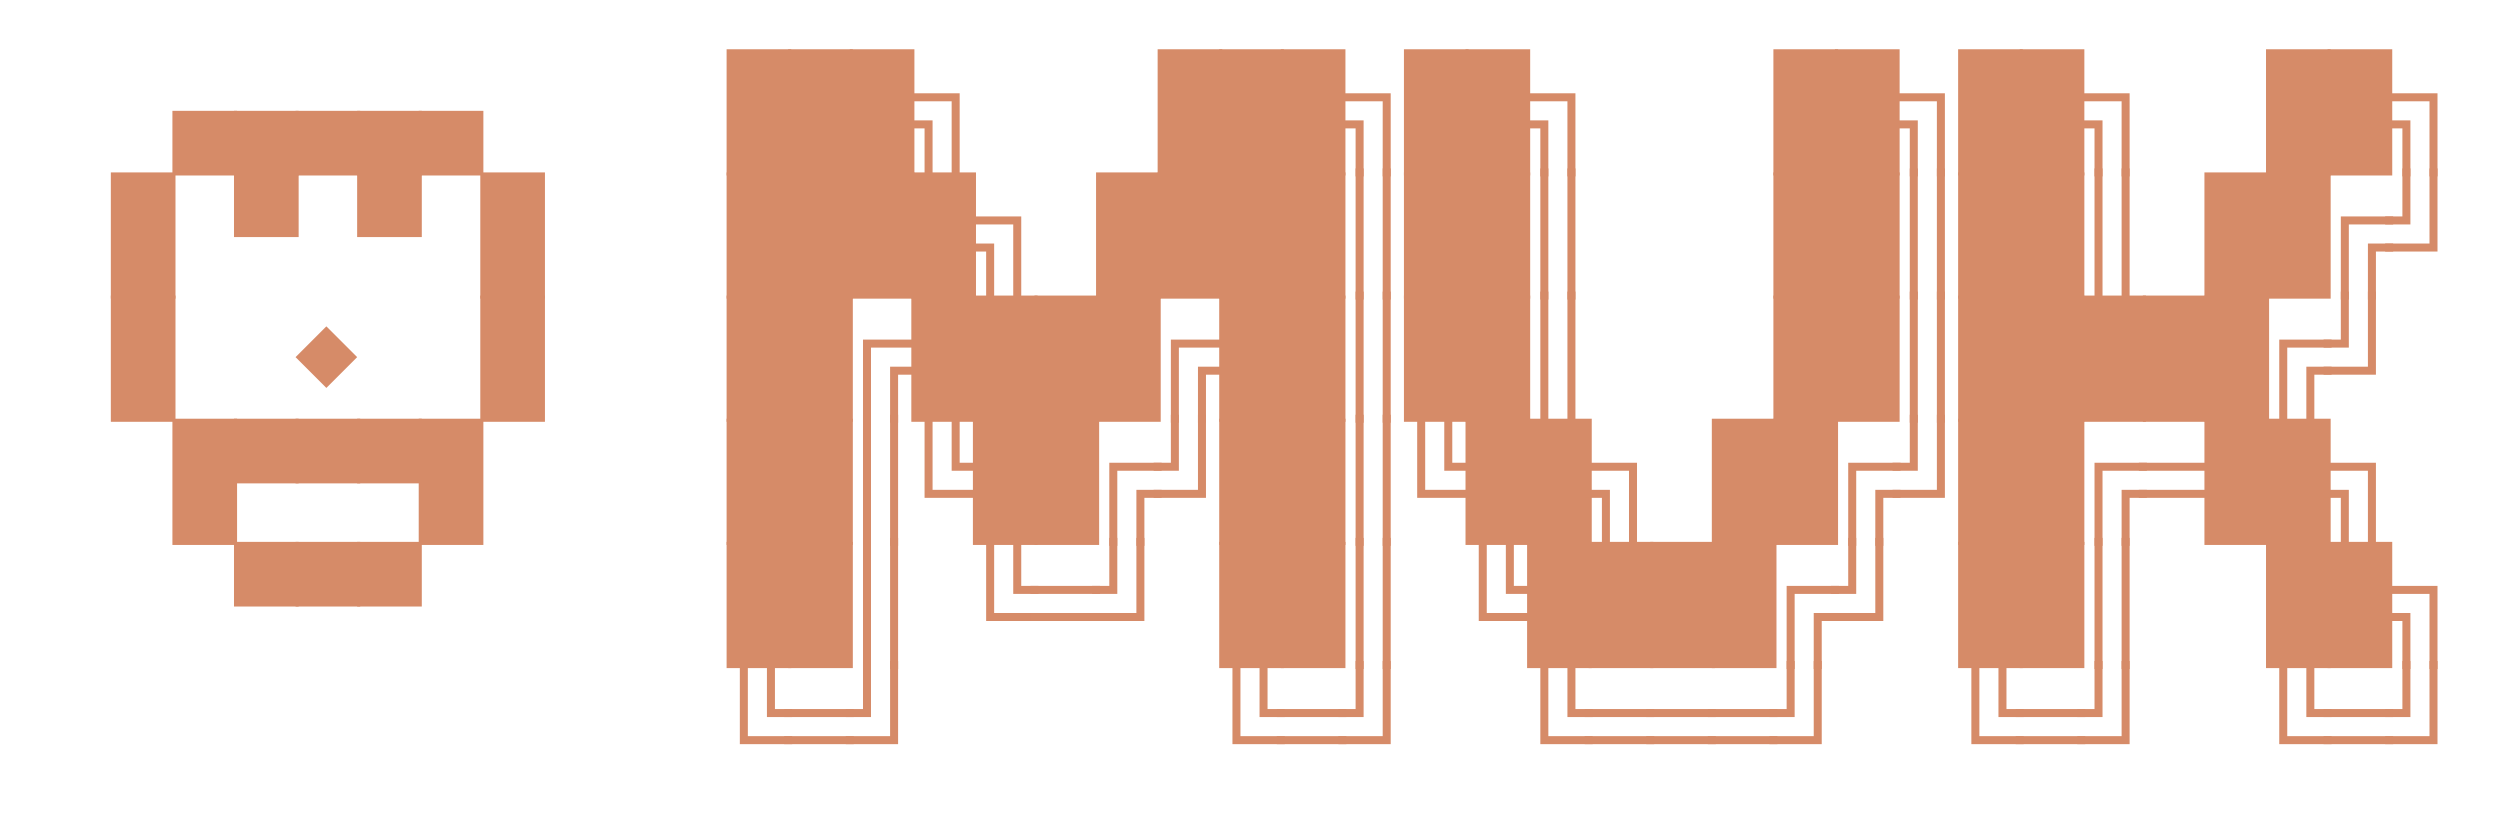
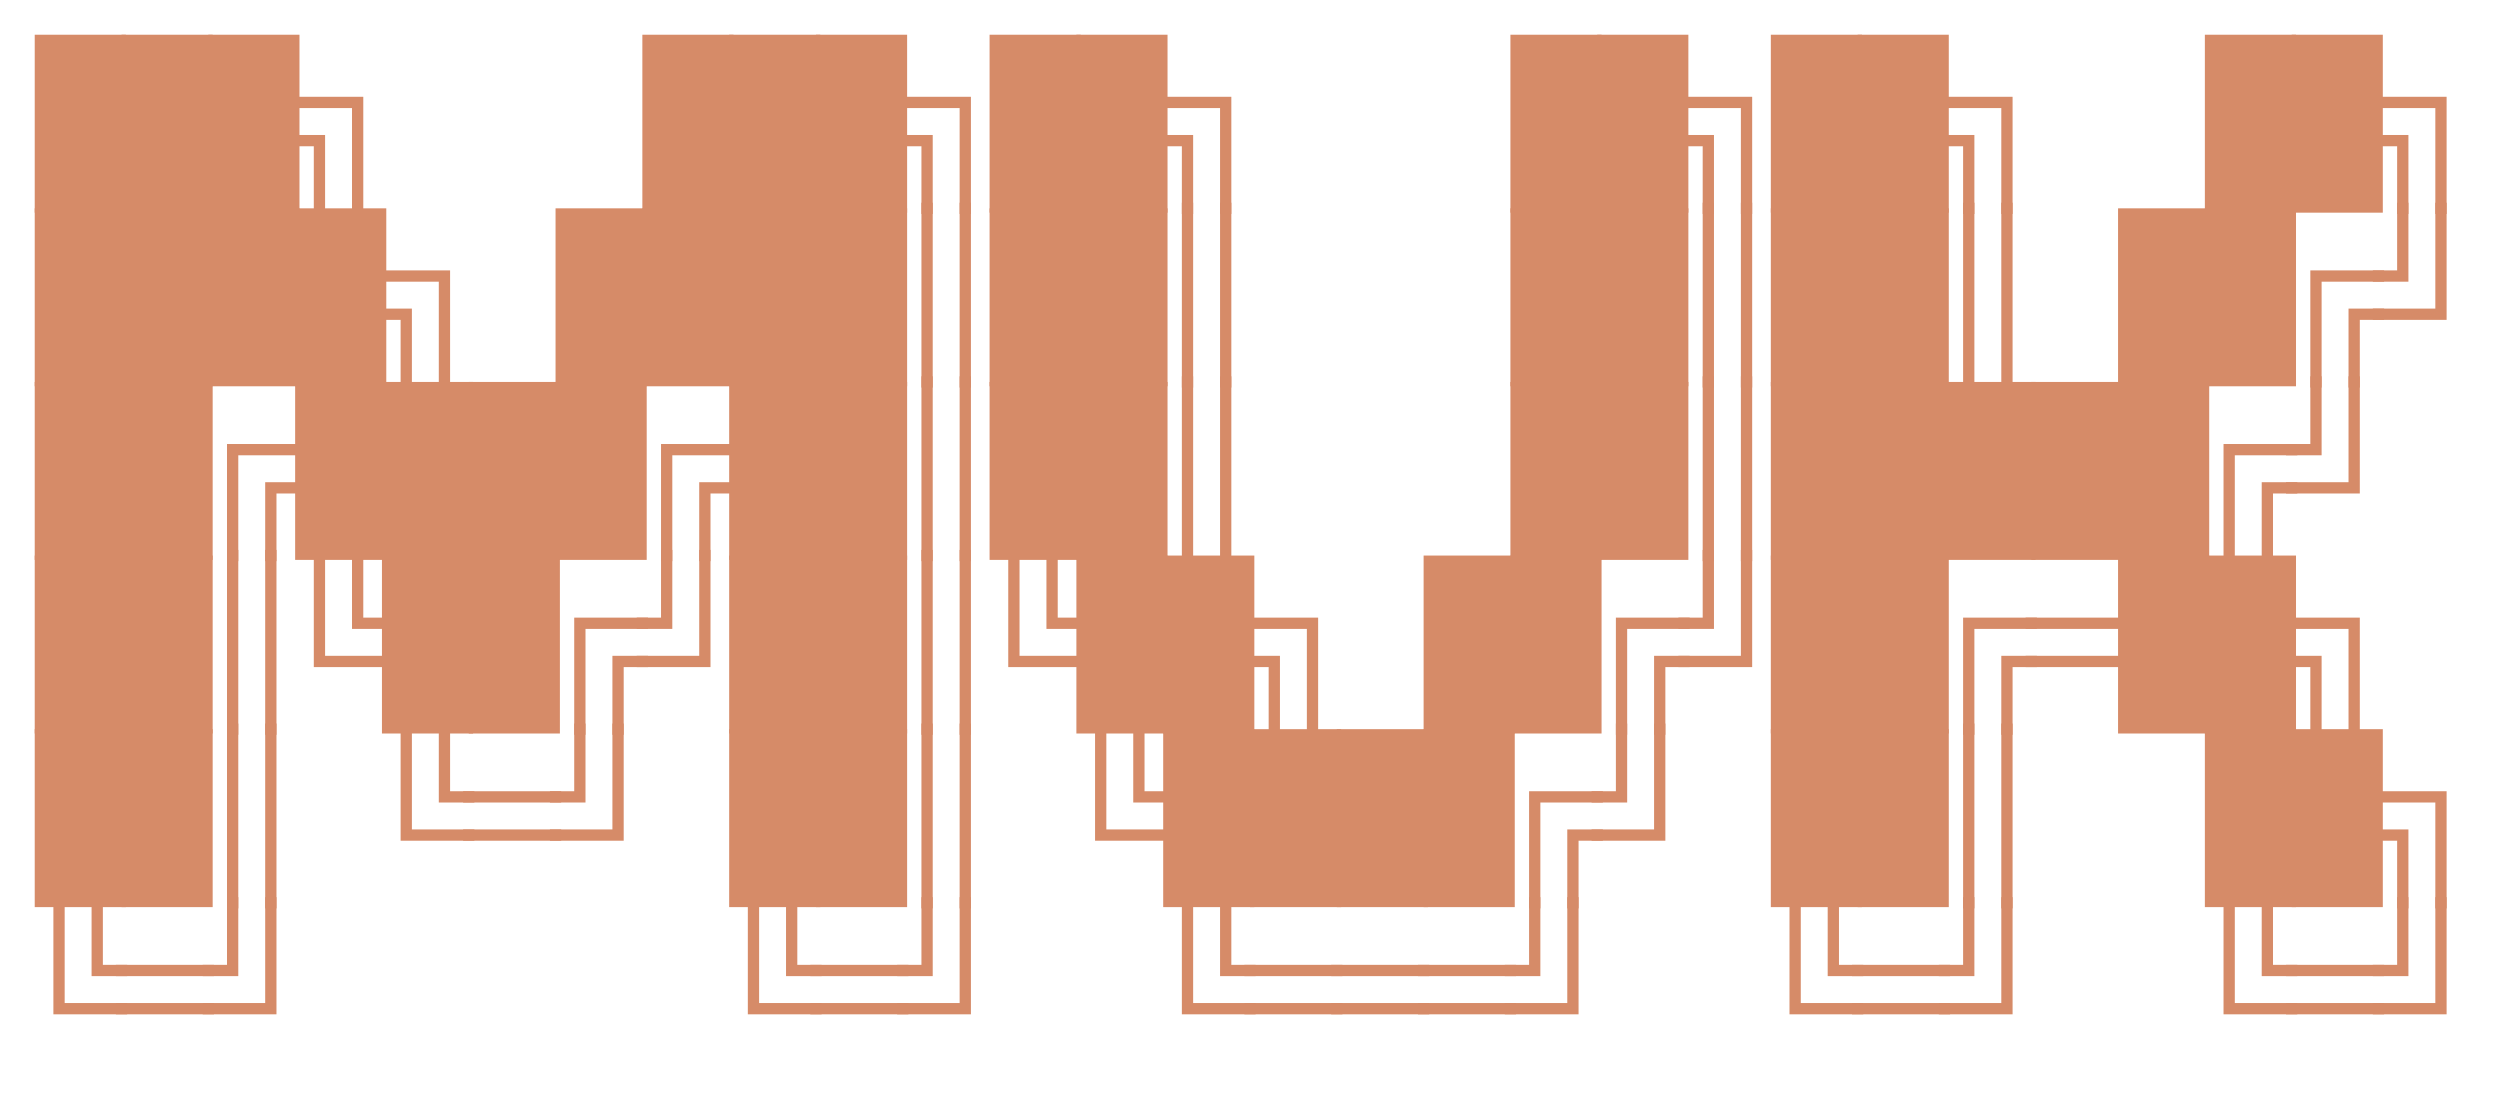
- <svg xmlns="http://www.w3.org/2000/svg" viewBox="0 0 406 136" width="406" height="136" role="img" aria-label="Matt VAPT Kit">
-   <g transform="translate(8 8)">
-     <g fill="#d68b68" stroke="#d68b68" stroke-linecap="square">
-       <rect stroke="none" x="20.0" y="10.0" width="10.5" height="10.5" />
-       <rect stroke="none" x="30.0" y="10.0" width="10.5" height="10.5" />
-       <rect stroke="none" x="40.0" y="10.0" width="10.5" height="10.5" />
-       <rect stroke="none" x="50.0" y="10.0" width="10.5" height="10.5" />
-       <rect stroke="none" x="60.0" y="10.0" width="10.5" height="10.5" />
+ <svg xmlns="http://www.w3.org/2000/svg" viewBox="0 0 288 128" width="288" height="128" role="img" aria-label="Matt VAPT Kit">
+   <g transform="translate(0.0 0.0) scale(1) translate(4.0 4.0)">
+     <g fill="#d68b68" stroke="#d68b68" stroke-width="1.3" stroke-linecap="square">
+       <rect stroke="none" x="0.0" y="0.0" width="10.5" height="20.5" />
+       <rect stroke="none" x="10.0" y="0.0" width="10.5" height="20.5" />
+       <rect stroke="none" x="20.0" y="0.0" width="10.5" height="20.5" />
+       <polyline fill="none" points="30.0,7.8 37.2,7.8 37.2,20.0" />
+       <polyline fill="none" points="30.0,12.2 32.8,12.2 32.8,20.0" />
+       <rect stroke="none" x="70.0" y="0.0" width="10.5" height="20.5" />
+       <rect stroke="none" x="80.0" y="0.0" width="10.5" height="20.5" />
+       <rect stroke="none" x="90.0" y="0.0" width="10.5" height="20.5" />
+       <polyline fill="none" points="100.0,7.8 107.2,7.8 107.2,20.0" />
+       <polyline fill="none" points="100.0,12.2 102.8,12.2 102.8,20.0" />
      <rect stroke="none" x="110.0" y="0.0" width="10.5" height="20.5" />
      <rect stroke="none" x="120.0" y="0.0" width="10.5" height="20.5" />
-       <rect stroke="none" x="130.0" y="0.0" width="10.5" height="20.5" />
-       <polyline fill="none" stroke-width="1.3" points="140.0,7.8 147.2,7.8 147.2,20.0" />
-       <polyline fill="none" stroke-width="1.3" points="140.0,12.2 142.8,12.2 142.8,20.0" />
+       <polyline fill="none" points="130.0,7.8 137.2,7.8 137.2,20.0" />
+       <polyline fill="none" points="130.0,12.2 132.8,12.2 132.8,20.0" />
+       <rect stroke="none" x="170.0" y="0.0" width="10.5" height="20.5" />
      <rect stroke="none" x="180.0" y="0.0" width="10.5" height="20.5" />
-       <rect stroke="none" x="190.0" y="0.0" width="10.5" height="20.5" />
+       <polyline fill="none" points="190.0,7.8 197.2,7.8 197.2,20.0" />
+       <polyline fill="none" points="190.0,12.2 192.8,12.2 192.8,20.0" />
      <rect stroke="none" x="200.0" y="0.0" width="10.5" height="20.5" />
-       <polyline fill="none" stroke-width="1.3" points="210.0,7.8 217.2,7.8 217.2,20.0" />
-       <polyline fill="none" stroke-width="1.3" points="210.0,12.2 212.8,12.2 212.8,20.0" />
-       <rect stroke="none" x="220.0" y="0.0" width="10.5" height="20.5" />
-       <rect stroke="none" x="230.0" y="0.0" width="10.5" height="20.5" />
-       <polyline fill="none" stroke-width="1.3" points="240.0,7.8 247.2,7.8 247.2,20.0" />
-       <polyline fill="none" stroke-width="1.3" points="240.0,12.2 242.8,12.2 242.8,20.0" />
-       <rect stroke="none" x="280.0" y="0.0" width="10.5" height="20.5" />
-       <rect stroke="none" x="290.0" y="0.0" width="10.5" height="20.5" />
-       <polyline fill="none" stroke-width="1.3" points="300.0,7.8 307.2,7.8 307.2,20.0" />
-       <polyline fill="none" stroke-width="1.3" points="300.0,12.2 302.8,12.2 302.8,20.0" />
-       <rect stroke="none" x="310.0" y="0.0" width="10.5" height="20.5" />
-       <rect stroke="none" x="320.0" y="0.0" width="10.5" height="20.5" />
-       <polyline fill="none" stroke-width="1.3" points="330.0,7.8 337.2,7.8 337.2,20.0" />
-       <polyline fill="none" stroke-width="1.3" points="330.0,12.2 332.8,12.2 332.8,20.0" />
-       <rect stroke="none" x="360.0" y="0.0" width="10.5" height="20.5" />
-       <rect stroke="none" x="370.0" y="0.0" width="10.5" height="20.5" />
-       <polyline fill="none" stroke-width="1.3" points="380.0,7.8 387.2,7.8 387.2,20.0" />
-       <polyline fill="none" stroke-width="1.3" points="380.0,12.2 382.8,12.2 382.8,20.0" />
+       <rect stroke="none" x="210.0" y="0.0" width="10.5" height="20.5" />
+       <polyline fill="none" points="220.0,7.8 227.2,7.8 227.2,20.0" />
+       <polyline fill="none" points="220.0,12.2 222.8,12.2 222.8,20.0" />
+       <rect stroke="none" x="250.0" y="0.0" width="10.5" height="20.5" />
+       <rect stroke="none" x="260.0" y="0.0" width="10.5" height="20.5" />
+       <polyline fill="none" points="270.0,7.8 277.2,7.8 277.2,20.0" />
+       <polyline fill="none" points="270.0,12.2 272.8,12.2 272.8,20.0" />
+       <rect stroke="none" x="0.0" y="20.0" width="10.5" height="20.5" />
      <rect stroke="none" x="10.0" y="20.0" width="10.5" height="20.5" />
-       <rect stroke="none" x="30.0" y="20.0" width="10.5" height="10.5" />
-       <rect stroke="none" x="50.0" y="20.0" width="10.5" height="10.5" />
+       <rect stroke="none" x="20.0" y="20.0" width="10.5" height="20.5" />
+       <rect stroke="none" x="30.0" y="20.0" width="10.5" height="20.5" />
+       <polyline fill="none" points="40.0,27.8 47.2,27.8 47.2,40.0" />
+       <polyline fill="none" points="40.0,32.2 42.8,32.2 42.8,40.0" />
+       <rect stroke="none" x="60.0" y="20.0" width="10.5" height="20.5" />
      <rect stroke="none" x="70.0" y="20.0" width="10.5" height="20.5" />
+       <rect stroke="none" x="80.0" y="20.0" width="10.5" height="20.5" />
+       <rect stroke="none" x="90.0" y="20.0" width="10.5" height="20.5" />
+       <polyline fill="none" points="102.8,20.0 102.8,40.0" />
+       <polyline fill="none" points="107.2,20.0 107.2,40.0" />
      <rect stroke="none" x="110.0" y="20.0" width="10.5" height="20.5" />
      <rect stroke="none" x="120.0" y="20.0" width="10.5" height="20.5" />
-       <rect stroke="none" x="130.0" y="20.0" width="10.5" height="20.5" />
-       <rect stroke="none" x="140.0" y="20.0" width="10.5" height="20.5" />
-       <polyline fill="none" stroke-width="1.3" points="150.0,27.8 157.2,27.8 157.2,40.0" />
-       <polyline fill="none" stroke-width="1.3" points="150.0,32.2 152.8,32.2 152.8,40.0" />
+       <polyline fill="none" points="132.8,20.0 132.8,40.0" />
+       <polyline fill="none" points="137.2,20.0 137.2,40.0" />
      <rect stroke="none" x="170.0" y="20.0" width="10.5" height="20.5" />
      <rect stroke="none" x="180.0" y="20.0" width="10.5" height="20.5" />
-       <rect stroke="none" x="190.0" y="20.0" width="10.5" height="20.5" />
+       <polyline fill="none" points="192.8,20.0 192.8,40.0" />
+       <polyline fill="none" points="197.2,20.0 197.2,40.0" />
      <rect stroke="none" x="200.0" y="20.0" width="10.5" height="20.5" />
-       <polyline fill="none" stroke-width="1.3" points="212.8,20.0 212.8,40.0" />
-       <polyline fill="none" stroke-width="1.3" points="217.2,20.0 217.2,40.0" />
-       <rect stroke="none" x="220.0" y="20.0" width="10.5" height="20.5" />
-       <rect stroke="none" x="230.0" y="20.0" width="10.5" height="20.5" />
-       <polyline fill="none" stroke-width="1.3" points="242.8,20.0 242.8,40.0" />
-       <polyline fill="none" stroke-width="1.3" points="247.2,20.0 247.2,40.0" />
-       <rect stroke="none" x="280.0" y="20.0" width="10.5" height="20.5" />
-       <rect stroke="none" x="290.0" y="20.0" width="10.5" height="20.5" />
-       <polyline fill="none" stroke-width="1.3" points="302.8,20.0 302.8,40.0" />
-       <polyline fill="none" stroke-width="1.3" points="307.2,20.0 307.2,40.0" />
-       <rect stroke="none" x="310.0" y="20.0" width="10.5" height="20.5" />
-       <rect stroke="none" x="320.0" y="20.0" width="10.5" height="20.5" />
-       <polyline fill="none" stroke-width="1.3" points="332.8,20.0 332.8,40.0" />
-       <polyline fill="none" stroke-width="1.3" points="337.2,20.0 337.2,40.0" />
-       <rect stroke="none" x="350.0" y="20.0" width="10.5" height="20.5" />
-       <rect stroke="none" x="360.0" y="20.0" width="10.5" height="20.5" />
-       <polyline fill="none" stroke-width="1.3" points="380.0,27.8 372.8,27.8 372.8,40.0" />
-       <polyline fill="none" stroke-width="1.3" points="380.0,32.2 377.2,32.2 377.2,40.0" />
-       <polyline fill="none" stroke-width="1.3" points="387.2,20.0 387.2,32.2 380.0,32.2" />
-       <polyline fill="none" stroke-width="1.3" points="382.8,20.0 382.8,27.8 380.0,27.8" />
+       <rect stroke="none" x="210.0" y="20.0" width="10.5" height="20.5" />
+       <polyline fill="none" points="222.8,20.0 222.8,40.0" />
+       <polyline fill="none" points="227.2,20.0 227.2,40.0" />
+       <rect stroke="none" x="240.0" y="20.0" width="10.5" height="20.5" />
+       <rect stroke="none" x="250.0" y="20.0" width="10.5" height="20.5" />
+       <polyline fill="none" points="270.0,27.8 262.8,27.8 262.8,40.0" />
+       <polyline fill="none" points="270.0,32.2 267.2,32.2 267.2,40.0" />
+       <polyline fill="none" points="277.2,20.0 277.2,32.2 270.0,32.2" />
+       <polyline fill="none" points="272.8,20.0 272.8,27.8 270.0,27.8" />
+       <rect stroke="none" x="0.0" y="40.0" width="10.5" height="20.5" />
      <rect stroke="none" x="10.0" y="40.0" width="10.5" height="20.5" />
-       <path stroke="none" d="M45.0 45.0L50.0 50.0L45.0 55.0L40.0 50.0Z" />
-       <rect stroke="none" x="70.0" y="40.0" width="10.5" height="20.5" />
+       <polyline fill="none" points="30.0,47.8 22.8,47.8 22.8,60.0" />
+       <polyline fill="none" points="30.0,52.2 27.2,52.2 27.2,60.0" />
+       <rect stroke="none" x="30.0" y="40.0" width="10.5" height="20.5" />
+       <rect stroke="none" x="40.0" y="40.0" width="10.5" height="20.5" />
+       <rect stroke="none" x="50.0" y="40.0" width="10.5" height="20.5" />
+       <rect stroke="none" x="60.0" y="40.0" width="10.5" height="20.5" />
+       <polyline fill="none" points="80.0,47.8 72.8,47.8 72.8,60.0" />
+       <polyline fill="none" points="80.0,52.2 77.2,52.2 77.2,60.0" />
+       <rect stroke="none" x="80.0" y="40.0" width="10.5" height="20.5" />
+       <rect stroke="none" x="90.0" y="40.0" width="10.5" height="20.5" />
+       <polyline fill="none" points="102.8,40.0 102.8,60.0" />
+       <polyline fill="none" points="107.2,40.0 107.2,60.0" />
      <rect stroke="none" x="110.0" y="40.0" width="10.5" height="20.5" />
      <rect stroke="none" x="120.0" y="40.0" width="10.5" height="20.5" />
-       <polyline fill="none" stroke-width="1.3" points="140.0,47.8 132.8,47.8 132.8,60.0" />
-       <polyline fill="none" stroke-width="1.3" points="140.0,52.2 137.2,52.2 137.2,60.0" />
-       <rect stroke="none" x="140.0" y="40.0" width="10.5" height="20.5" />
-       <rect stroke="none" x="150.0" y="40.0" width="10.5" height="20.5" />
-       <rect stroke="none" x="160.0" y="40.0" width="10.5" height="20.5" />
+       <polyline fill="none" points="132.8,40.0 132.8,60.0" />
+       <polyline fill="none" points="137.2,40.0 137.2,60.0" />
      <rect stroke="none" x="170.0" y="40.0" width="10.5" height="20.5" />
-       <polyline fill="none" stroke-width="1.3" points="190.0,47.8 182.8,47.8 182.8,60.0" />
-       <polyline fill="none" stroke-width="1.3" points="190.0,52.2 187.2,52.2 187.2,60.0" />
-       <rect stroke="none" x="190.0" y="40.0" width="10.5" height="20.5" />
+       <rect stroke="none" x="180.0" y="40.0" width="10.5" height="20.5" />
+       <polyline fill="none" points="192.8,40.0 192.8,60.0" />
+       <polyline fill="none" points="197.2,40.0 197.2,60.0" />
      <rect stroke="none" x="200.0" y="40.0" width="10.5" height="20.5" />
-       <polyline fill="none" stroke-width="1.3" points="212.8,40.0 212.8,60.0" />
-       <polyline fill="none" stroke-width="1.3" points="217.2,40.0 217.2,60.0" />
+       <rect stroke="none" x="210.0" y="40.0" width="10.5" height="20.5" />
      <rect stroke="none" x="220.0" y="40.0" width="10.5" height="20.5" />
      <rect stroke="none" x="230.0" y="40.0" width="10.5" height="20.5" />
-       <polyline fill="none" stroke-width="1.3" points="242.8,40.0 242.8,60.0" />
-       <polyline fill="none" stroke-width="1.3" points="247.2,40.0 247.2,60.0" />
-       <rect stroke="none" x="280.0" y="40.0" width="10.5" height="20.5" />
-       <rect stroke="none" x="290.0" y="40.0" width="10.5" height="20.5" />
-       <polyline fill="none" stroke-width="1.3" points="302.8,40.0 302.8,60.0" />
-       <polyline fill="none" stroke-width="1.3" points="307.2,40.0 307.2,60.0" />
-       <rect stroke="none" x="310.0" y="40.0" width="10.5" height="20.5" />
-       <rect stroke="none" x="320.0" y="40.0" width="10.5" height="20.5" />
-       <rect stroke="none" x="330.0" y="40.0" width="10.5" height="20.5" />
-       <rect stroke="none" x="340.0" y="40.0" width="10.5" height="20.5" />
-       <rect stroke="none" x="350.0" y="40.0" width="10.5" height="20.5" />
-       <polyline fill="none" stroke-width="1.3" points="370.0,47.8 362.8,47.8 362.8,60.0" />
-       <polyline fill="none" stroke-width="1.3" points="370.0,52.2 367.2,52.2 367.2,60.0" />
-       <polyline fill="none" stroke-width="1.3" points="377.2,40.0 377.2,52.2 370.0,52.2" />
-       <polyline fill="none" stroke-width="1.3" points="372.8,40.0 372.8,47.8 370.0,47.8" />
-       <rect stroke="none" x="20.0" y="60.0" width="10.5" height="20.5" />
-       <rect stroke="none" x="30.0" y="60.0" width="10.5" height="10.5" />
-       <rect stroke="none" x="40.0" y="60.0" width="10.5" height="10.5" />
-       <rect stroke="none" x="50.0" y="60.0" width="10.5" height="10.5" />
-       <rect stroke="none" x="60.0" y="60.0" width="10.5" height="20.5" />
-       <rect stroke="none" x="110.0" y="60.0" width="10.5" height="20.5" />
+       <rect stroke="none" x="240.0" y="40.0" width="10.5" height="20.5" />
+       <polyline fill="none" points="260.0,47.8 252.8,47.8 252.8,60.0" />
+       <polyline fill="none" points="260.0,52.2 257.2,52.2 257.2,60.0" />
+       <polyline fill="none" points="267.2,40.0 267.2,52.2 260.0,52.2" />
+       <polyline fill="none" points="262.8,40.0 262.8,47.8 260.0,47.8" />
+       <rect stroke="none" x="0.0" y="60.0" width="10.5" height="20.5" />
+       <rect stroke="none" x="10.0" y="60.0" width="10.5" height="20.5" />
+       <polyline fill="none" points="22.8,60.0 22.8,80.0" />
+       <polyline fill="none" points="27.2,60.0 27.2,80.0" />
+       <polyline fill="none" points="32.8,60.0 32.8,72.2 40.0,72.2" />
+       <polyline fill="none" points="37.2,60.0 37.2,67.8 40.0,67.8" />
+       <rect stroke="none" x="40.0" y="60.0" width="10.5" height="20.5" />
+       <rect stroke="none" x="50.0" y="60.0" width="10.5" height="20.5" />
+       <polyline fill="none" points="70.0,67.8 62.8,67.8 62.8,80.0" />
+       <polyline fill="none" points="70.0,72.2 67.2,72.2 67.2,80.0" />
+       <polyline fill="none" points="77.2,60.0 77.2,72.2 70.0,72.2" />
+       <polyline fill="none" points="72.8,60.0 72.8,67.8 70.0,67.8" />
+       <rect stroke="none" x="80.0" y="60.0" width="10.5" height="20.5" />
+       <rect stroke="none" x="90.0" y="60.0" width="10.5" height="20.5" />
+       <polyline fill="none" points="102.8,60.0 102.8,80.0" />
+       <polyline fill="none" points="107.2,60.0 107.2,80.0" />
+       <polyline fill="none" points="112.8,60.0 112.8,72.2 120.0,72.2" />
+       <polyline fill="none" points="117.2,60.0 117.2,67.8 120.0,67.8" />
      <rect stroke="none" x="120.0" y="60.0" width="10.5" height="20.5" />
-       <polyline fill="none" stroke-width="1.3" points="132.8,60.0 132.8,80.0" />
-       <polyline fill="none" stroke-width="1.3" points="137.2,60.0 137.2,80.0" />
-       <polyline fill="none" stroke-width="1.3" points="142.8,60.0 142.8,72.2 150.0,72.2" />
-       <polyline fill="none" stroke-width="1.3" points="147.2,60.0 147.2,67.8 150.0,67.8" />
-       <rect stroke="none" x="150.0" y="60.0" width="10.5" height="20.5" />
+       <rect stroke="none" x="130.0" y="60.0" width="10.5" height="20.5" />
+       <polyline fill="none" points="140.0,67.8 147.2,67.8 147.2,80.0" />
+       <polyline fill="none" points="140.0,72.2 142.8,72.2 142.8,80.0" />
      <rect stroke="none" x="160.0" y="60.0" width="10.5" height="20.5" />
-       <polyline fill="none" stroke-width="1.3" points="180.0,67.8 172.8,67.8 172.8,80.0" />
-       <polyline fill="none" stroke-width="1.3" points="180.0,72.2 177.2,72.2 177.2,80.0" />
-       <polyline fill="none" stroke-width="1.3" points="187.2,60.0 187.2,72.2 180.0,72.2" />
-       <polyline fill="none" stroke-width="1.3" points="182.8,60.0 182.8,67.8 180.0,67.8" />
-       <rect stroke="none" x="190.0" y="60.0" width="10.5" height="20.5" />
+       <rect stroke="none" x="170.0" y="60.0" width="10.5" height="20.5" />
+       <polyline fill="none" points="190.0,67.8 182.8,67.8 182.8,80.0" />
+       <polyline fill="none" points="190.0,72.2 187.2,72.2 187.2,80.0" />
+       <polyline fill="none" points="197.2,60.0 197.2,72.2 190.0,72.2" />
+       <polyline fill="none" points="192.8,60.0 192.8,67.8 190.0,67.8" />
      <rect stroke="none" x="200.0" y="60.0" width="10.5" height="20.5" />
-       <polyline fill="none" stroke-width="1.3" points="212.8,60.0 212.8,80.0" />
-       <polyline fill="none" stroke-width="1.3" points="217.2,60.0 217.2,80.0" />
-       <polyline fill="none" stroke-width="1.3" points="222.8,60.0 222.8,72.2 230.0,72.2" />
-       <polyline fill="none" stroke-width="1.3" points="227.2,60.0 227.2,67.8 230.0,67.8" />
-       <rect stroke="none" x="230.0" y="60.0" width="10.5" height="20.5" />
+       <rect stroke="none" x="210.0" y="60.0" width="10.5" height="20.5" />
+       <polyline fill="none" points="230.0,67.8 222.8,67.8 222.8,80.0" />
+       <polyline fill="none" points="230.0,72.2 227.2,72.2 227.2,80.0" />
+       <polyline fill="none" points="230.0,67.8 240.0,67.8" />
+       <polyline fill="none" points="230.0,72.2 240.0,72.2" />
      <rect stroke="none" x="240.0" y="60.0" width="10.5" height="20.5" />
-       <polyline fill="none" stroke-width="1.3" points="250.0,67.8 257.2,67.8 257.2,80.0" />
-       <polyline fill="none" stroke-width="1.3" points="250.0,72.2 252.8,72.2 252.8,80.0" />
-       <rect stroke="none" x="270.0" y="60.0" width="10.5" height="20.5" />
-       <rect stroke="none" x="280.0" y="60.0" width="10.5" height="20.5" />
-       <polyline fill="none" stroke-width="1.3" points="300.0,67.8 292.8,67.8 292.8,80.0" />
-       <polyline fill="none" stroke-width="1.3" points="300.0,72.2 297.2,72.2 297.2,80.0" />
-       <polyline fill="none" stroke-width="1.3" points="307.2,60.0 307.2,72.2 300.0,72.2" />
-       <polyline fill="none" stroke-width="1.3" points="302.8,60.0 302.8,67.8 300.0,67.8" />
-       <rect stroke="none" x="310.0" y="60.0" width="10.5" height="20.5" />
-       <rect stroke="none" x="320.0" y="60.0" width="10.5" height="20.5" />
-       <polyline fill="none" stroke-width="1.3" points="340.0,67.8 332.8,67.8 332.8,80.0" />
-       <polyline fill="none" stroke-width="1.3" points="340.0,72.2 337.2,72.2 337.2,80.0" />
-       <polyline fill="none" stroke-width="1.3" points="340.0,67.8 350.0,67.8" />
-       <polyline fill="none" stroke-width="1.3" points="340.0,72.2 350.0,72.2" />
-       <rect stroke="none" x="350.0" y="60.0" width="10.5" height="20.5" />
-       <rect stroke="none" x="360.0" y="60.0" width="10.5" height="20.5" />
-       <polyline fill="none" stroke-width="1.3" points="370.0,67.8 377.2,67.8 377.2,80.0" />
-       <polyline fill="none" stroke-width="1.3" points="370.0,72.2 372.8,72.2 372.8,80.0" />
-       <rect stroke="none" x="30.0" y="80.0" width="10.5" height="10.5" />
-       <rect stroke="none" x="40.0" y="80.0" width="10.5" height="10.5" />
-       <rect stroke="none" x="50.0" y="80.0" width="10.5" height="10.5" />
-       <rect stroke="none" x="110.0" y="80.0" width="10.5" height="20.5" />
-       <rect stroke="none" x="120.0" y="80.0" width="10.5" height="20.5" />
-       <polyline fill="none" stroke-width="1.3" points="132.8,80.0 132.8,100.0" />
-       <polyline fill="none" stroke-width="1.3" points="137.2,80.0 137.2,100.0" />
-       <polyline fill="none" stroke-width="1.3" points="152.8,80.0 152.8,92.2 160.0,92.2" />
-       <polyline fill="none" stroke-width="1.3" points="157.2,80.0 157.2,87.8 160.0,87.8" />
-       <polyline fill="none" stroke-width="1.3" points="160.0,87.8 170.0,87.8" />
-       <polyline fill="none" stroke-width="1.3" points="160.0,92.2 170.0,92.2" />
-       <polyline fill="none" stroke-width="1.3" points="177.2,80.0 177.2,92.2 170.0,92.2" />
-       <polyline fill="none" stroke-width="1.3" points="172.8,80.0 172.8,87.8 170.0,87.8" />
-       <rect stroke="none" x="190.0" y="80.0" width="10.5" height="20.5" />
+       <rect stroke="none" x="250.0" y="60.0" width="10.5" height="20.5" />
+       <polyline fill="none" points="260.0,67.8 267.2,67.8 267.2,80.0" />
+       <polyline fill="none" points="260.0,72.2 262.8,72.2 262.8,80.0" />
+       <rect stroke="none" x="0.0" y="80.0" width="10.5" height="20.5" />
+       <rect stroke="none" x="10.0" y="80.0" width="10.5" height="20.5" />
+       <polyline fill="none" points="22.8,80.0 22.8,100.0" />
+       <polyline fill="none" points="27.2,80.0 27.2,100.0" />
+       <polyline fill="none" points="42.8,80.0 42.8,92.2 50.0,92.2" />
+       <polyline fill="none" points="47.2,80.0 47.2,87.8 50.0,87.8" />
+       <polyline fill="none" points="50.0,87.8 60.0,87.8" />
+       <polyline fill="none" points="50.0,92.2 60.0,92.2" />
+       <polyline fill="none" points="67.2,80.0 67.2,92.2 60.0,92.2" />
+       <polyline fill="none" points="62.8,80.0 62.8,87.8 60.0,87.8" />
+       <rect stroke="none" x="80.0" y="80.0" width="10.5" height="20.5" />
+       <rect stroke="none" x="90.0" y="80.0" width="10.5" height="20.5" />
+       <polyline fill="none" points="102.8,80.0 102.8,100.0" />
+       <polyline fill="none" points="107.2,80.0 107.2,100.0" />
+       <polyline fill="none" points="122.8,80.0 122.8,92.2 130.0,92.2" />
+       <polyline fill="none" points="127.2,80.0 127.2,87.8 130.0,87.8" />
+       <rect stroke="none" x="130.0" y="80.0" width="10.5" height="20.5" />
+       <rect stroke="none" x="140.0" y="80.0" width="10.5" height="20.5" />
+       <rect stroke="none" x="150.0" y="80.0" width="10.5" height="20.5" />
+       <rect stroke="none" x="160.0" y="80.0" width="10.5" height="20.5" />
+       <polyline fill="none" points="180.0,87.8 172.8,87.8 172.8,100.0" />
+       <polyline fill="none" points="180.0,92.2 177.2,92.2 177.2,100.0" />
+       <polyline fill="none" points="187.2,80.0 187.2,92.2 180.0,92.2" />
+       <polyline fill="none" points="182.8,80.0 182.8,87.8 180.0,87.8" />
      <rect stroke="none" x="200.0" y="80.0" width="10.5" height="20.5" />
-       <polyline fill="none" stroke-width="1.3" points="212.8,80.0 212.8,100.0" />
-       <polyline fill="none" stroke-width="1.3" points="217.2,80.0 217.2,100.0" />
-       <polyline fill="none" stroke-width="1.3" points="232.8,80.0 232.8,92.2 240.0,92.2" />
-       <polyline fill="none" stroke-width="1.3" points="237.2,80.0 237.2,87.8 240.0,87.8" />
-       <rect stroke="none" x="240.0" y="80.0" width="10.5" height="20.5" />
+       <rect stroke="none" x="210.0" y="80.0" width="10.5" height="20.5" />
+       <polyline fill="none" points="222.8,80.0 222.8,100.0" />
+       <polyline fill="none" points="227.2,80.0 227.2,100.0" />
      <rect stroke="none" x="250.0" y="80.0" width="10.5" height="20.5" />
      <rect stroke="none" x="260.0" y="80.0" width="10.5" height="20.5" />
-       <rect stroke="none" x="270.0" y="80.0" width="10.5" height="20.5" />
-       <polyline fill="none" stroke-width="1.3" points="290.0,87.8 282.8,87.8 282.8,100.0" />
-       <polyline fill="none" stroke-width="1.3" points="290.0,92.2 287.2,92.2 287.2,100.0" />
-       <polyline fill="none" stroke-width="1.3" points="297.2,80.0 297.2,92.2 290.0,92.2" />
-       <polyline fill="none" stroke-width="1.3" points="292.8,80.0 292.8,87.8 290.0,87.8" />
-       <rect stroke="none" x="310.0" y="80.0" width="10.5" height="20.5" />
-       <rect stroke="none" x="320.0" y="80.0" width="10.5" height="20.5" />
-       <polyline fill="none" stroke-width="1.3" points="332.8,80.0 332.8,100.0" />
-       <polyline fill="none" stroke-width="1.3" points="337.2,80.0 337.2,100.0" />
-       <rect stroke="none" x="360.0" y="80.0" width="10.5" height="20.5" />
-       <rect stroke="none" x="370.0" y="80.0" width="10.5" height="20.5" />
-       <polyline fill="none" stroke-width="1.3" points="380.0,87.8 387.2,87.8 387.2,100.0" />
-       <polyline fill="none" stroke-width="1.3" points="380.0,92.2 382.8,92.2 382.8,100.0" />
-       <polyline fill="none" stroke-width="1.3" points="112.8,100.0 112.8,112.2 120.0,112.2" />
-       <polyline fill="none" stroke-width="1.3" points="117.2,100.0 117.2,107.8 120.0,107.8" />
-       <polyline fill="none" stroke-width="1.3" points="120.0,107.8 130.0,107.8" />
-       <polyline fill="none" stroke-width="1.3" points="120.0,112.2 130.0,112.2" />
-       <polyline fill="none" stroke-width="1.3" points="137.2,100.0 137.2,112.2 130.0,112.2" />
-       <polyline fill="none" stroke-width="1.3" points="132.8,100.0 132.8,107.8 130.0,107.8" />
-       <polyline fill="none" stroke-width="1.3" points="192.8,100.0 192.8,112.2 200.0,112.2" />
-       <polyline fill="none" stroke-width="1.3" points="197.2,100.0 197.2,107.8 200.0,107.8" />
-       <polyline fill="none" stroke-width="1.3" points="200.0,107.8 210.0,107.8" />
-       <polyline fill="none" stroke-width="1.3" points="200.0,112.2 210.0,112.2" />
-       <polyline fill="none" stroke-width="1.3" points="217.2,100.0 217.2,112.2 210.0,112.2" />
-       <polyline fill="none" stroke-width="1.3" points="212.8,100.0 212.8,107.8 210.0,107.8" />
-       <polyline fill="none" stroke-width="1.3" points="242.8,100.0 242.8,112.2 250.0,112.2" />
-       <polyline fill="none" stroke-width="1.3" points="247.2,100.0 247.2,107.8 250.0,107.8" />
-       <polyline fill="none" stroke-width="1.3" points="250.0,107.8 260.0,107.8" />
-       <polyline fill="none" stroke-width="1.3" points="250.0,112.2 260.0,112.2" />
-       <polyline fill="none" stroke-width="1.3" points="260.0,107.8 270.0,107.8" />
-       <polyline fill="none" stroke-width="1.3" points="260.0,112.2 270.0,112.2" />
-       <polyline fill="none" stroke-width="1.3" points="270.0,107.8 280.0,107.8" />
-       <polyline fill="none" stroke-width="1.3" points="270.0,112.2 280.0,112.2" />
-       <polyline fill="none" stroke-width="1.3" points="287.2,100.0 287.2,112.2 280.0,112.2" />
-       <polyline fill="none" stroke-width="1.3" points="282.8,100.0 282.8,107.8 280.0,107.8" />
-       <polyline fill="none" stroke-width="1.3" points="312.8,100.0 312.8,112.2 320.0,112.2" />
-       <polyline fill="none" stroke-width="1.3" points="317.2,100.0 317.2,107.8 320.0,107.8" />
-       <polyline fill="none" stroke-width="1.3" points="320.0,107.8 330.0,107.8" />
-       <polyline fill="none" stroke-width="1.3" points="320.0,112.2 330.0,112.2" />
-       <polyline fill="none" stroke-width="1.3" points="337.2,100.0 337.2,112.2 330.0,112.2" />
-       <polyline fill="none" stroke-width="1.3" points="332.8,100.0 332.8,107.8 330.0,107.8" />
-       <polyline fill="none" stroke-width="1.3" points="362.8,100.0 362.8,112.2 370.0,112.2" />
-       <polyline fill="none" stroke-width="1.3" points="367.2,100.0 367.2,107.8 370.0,107.8" />
-       <polyline fill="none" stroke-width="1.3" points="370.0,107.8 380.0,107.8" />
-       <polyline fill="none" stroke-width="1.3" points="370.0,112.2 380.0,112.2" />
-       <polyline fill="none" stroke-width="1.3" points="387.2,100.0 387.2,112.2 380.0,112.2" />
-       <polyline fill="none" stroke-width="1.3" points="382.8,100.0 382.8,107.8 380.0,107.8" />
+       <polyline fill="none" points="270.0,87.8 277.2,87.8 277.2,100.0" />
+       <polyline fill="none" points="270.0,92.2 272.8,92.2 272.8,100.0" />
+       <polyline fill="none" points="2.8,100.0 2.8,112.2 10.0,112.2" />
+       <polyline fill="none" points="7.2,100.0 7.2,107.8 10.0,107.8" />
+       <polyline fill="none" points="10.0,107.8 20.0,107.8" />
+       <polyline fill="none" points="10.0,112.2 20.0,112.2" />
+       <polyline fill="none" points="27.2,100.0 27.2,112.2 20.0,112.2" />
+       <polyline fill="none" points="22.8,100.0 22.8,107.8 20.0,107.8" />
+       <polyline fill="none" points="82.8,100.0 82.8,112.2 90.0,112.2" />
+       <polyline fill="none" points="87.2,100.0 87.2,107.8 90.0,107.8" />
+       <polyline fill="none" points="90.0,107.8 100.0,107.8" />
+       <polyline fill="none" points="90.0,112.2 100.0,112.2" />
+       <polyline fill="none" points="107.2,100.0 107.2,112.2 100.0,112.2" />
+       <polyline fill="none" points="102.8,100.0 102.8,107.8 100.0,107.8" />
+       <polyline fill="none" points="132.8,100.0 132.8,112.2 140.0,112.2" />
+       <polyline fill="none" points="137.2,100.0 137.2,107.8 140.0,107.8" />
+       <polyline fill="none" points="140.0,107.8 150.0,107.8" />
+       <polyline fill="none" points="140.0,112.2 150.0,112.2" />
+       <polyline fill="none" points="150.0,107.8 160.0,107.8" />
+       <polyline fill="none" points="150.0,112.2 160.0,112.2" />
+       <polyline fill="none" points="160.0,107.8 170.0,107.8" />
+       <polyline fill="none" points="160.0,112.2 170.0,112.2" />
+       <polyline fill="none" points="177.2,100.0 177.2,112.2 170.0,112.2" />
+       <polyline fill="none" points="172.8,100.0 172.8,107.8 170.0,107.8" />
+       <polyline fill="none" points="202.8,100.0 202.8,112.2 210.0,112.2" />
+       <polyline fill="none" points="207.2,100.0 207.2,107.8 210.0,107.8" />
+       <polyline fill="none" points="210.0,107.8 220.0,107.8" />
+       <polyline fill="none" points="210.0,112.2 220.0,112.2" />
+       <polyline fill="none" points="227.2,100.0 227.2,112.2 220.0,112.2" />
+       <polyline fill="none" points="222.8,100.0 222.8,107.8 220.0,107.8" />
+       <polyline fill="none" points="252.8,100.0 252.8,112.2 260.0,112.2" />
+       <polyline fill="none" points="257.2,100.0 257.2,107.8 260.0,107.8" />
+       <polyline fill="none" points="260.0,107.8 270.0,107.8" />
+       <polyline fill="none" points="260.0,112.2 270.0,112.2" />
+       <polyline fill="none" points="277.2,100.0 277.2,112.2 270.0,112.2" />
+       <polyline fill="none" points="272.8,100.0 272.8,107.8 270.0,107.8" />
    </g>
  </g>
</svg>
